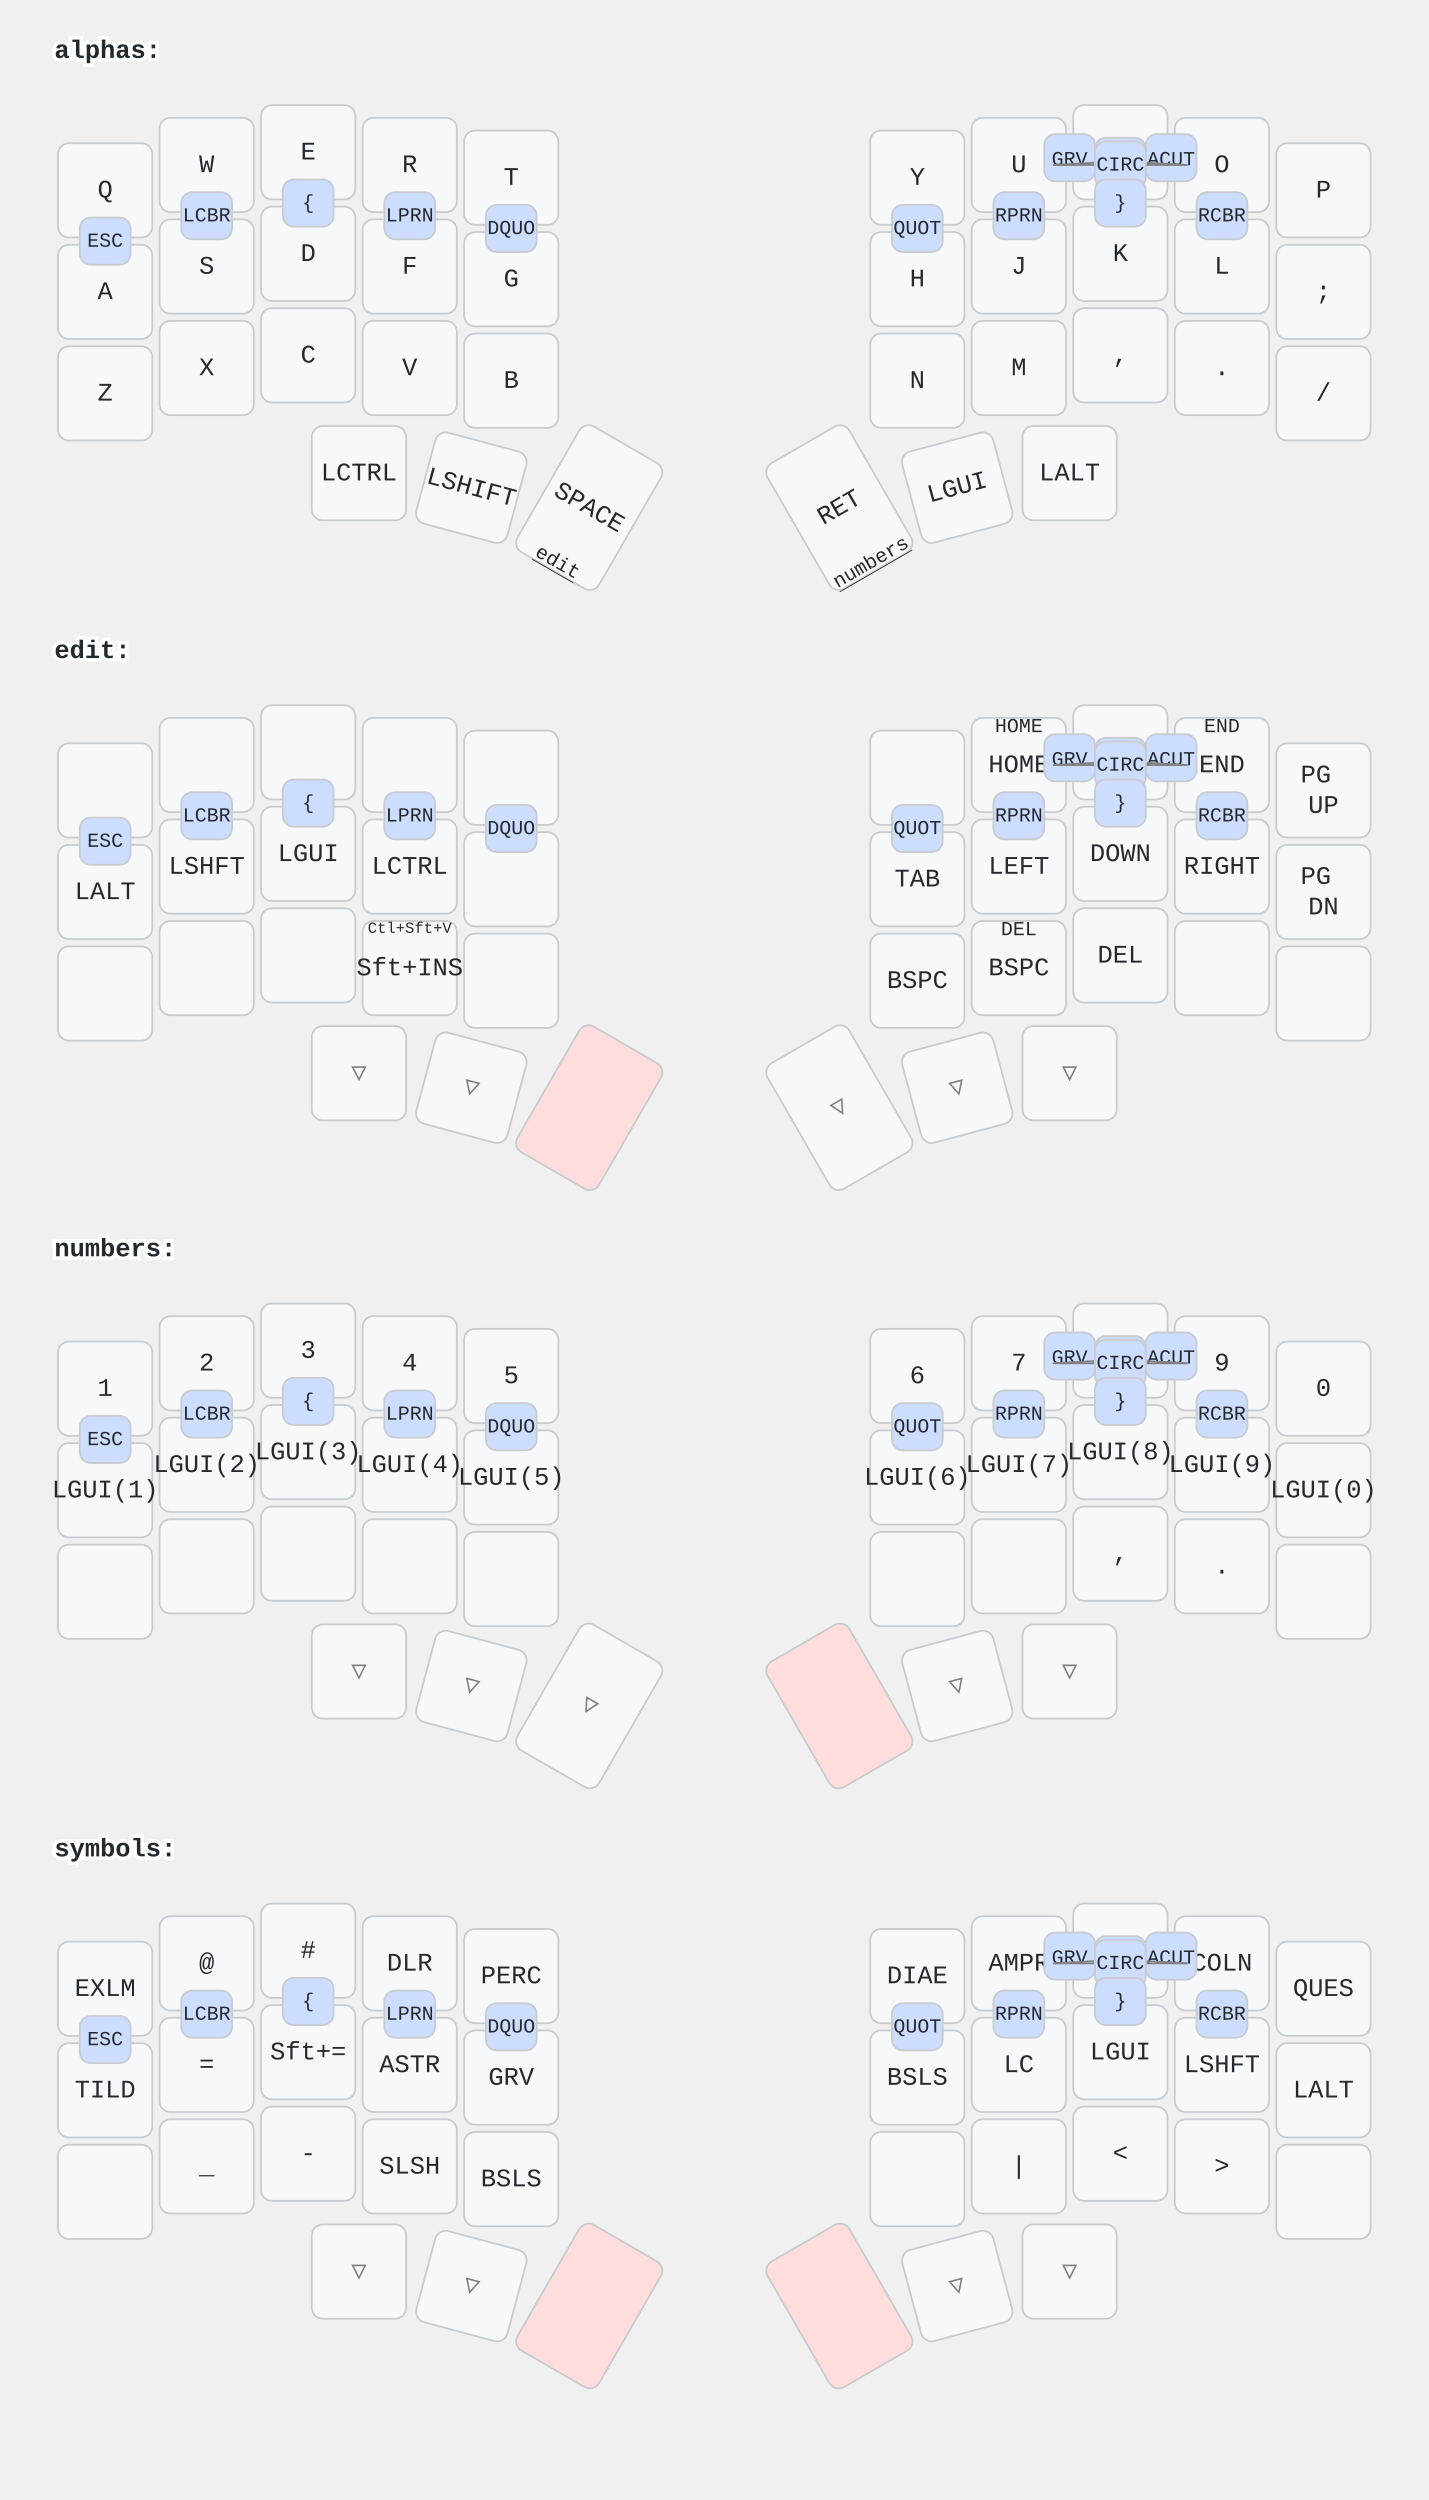
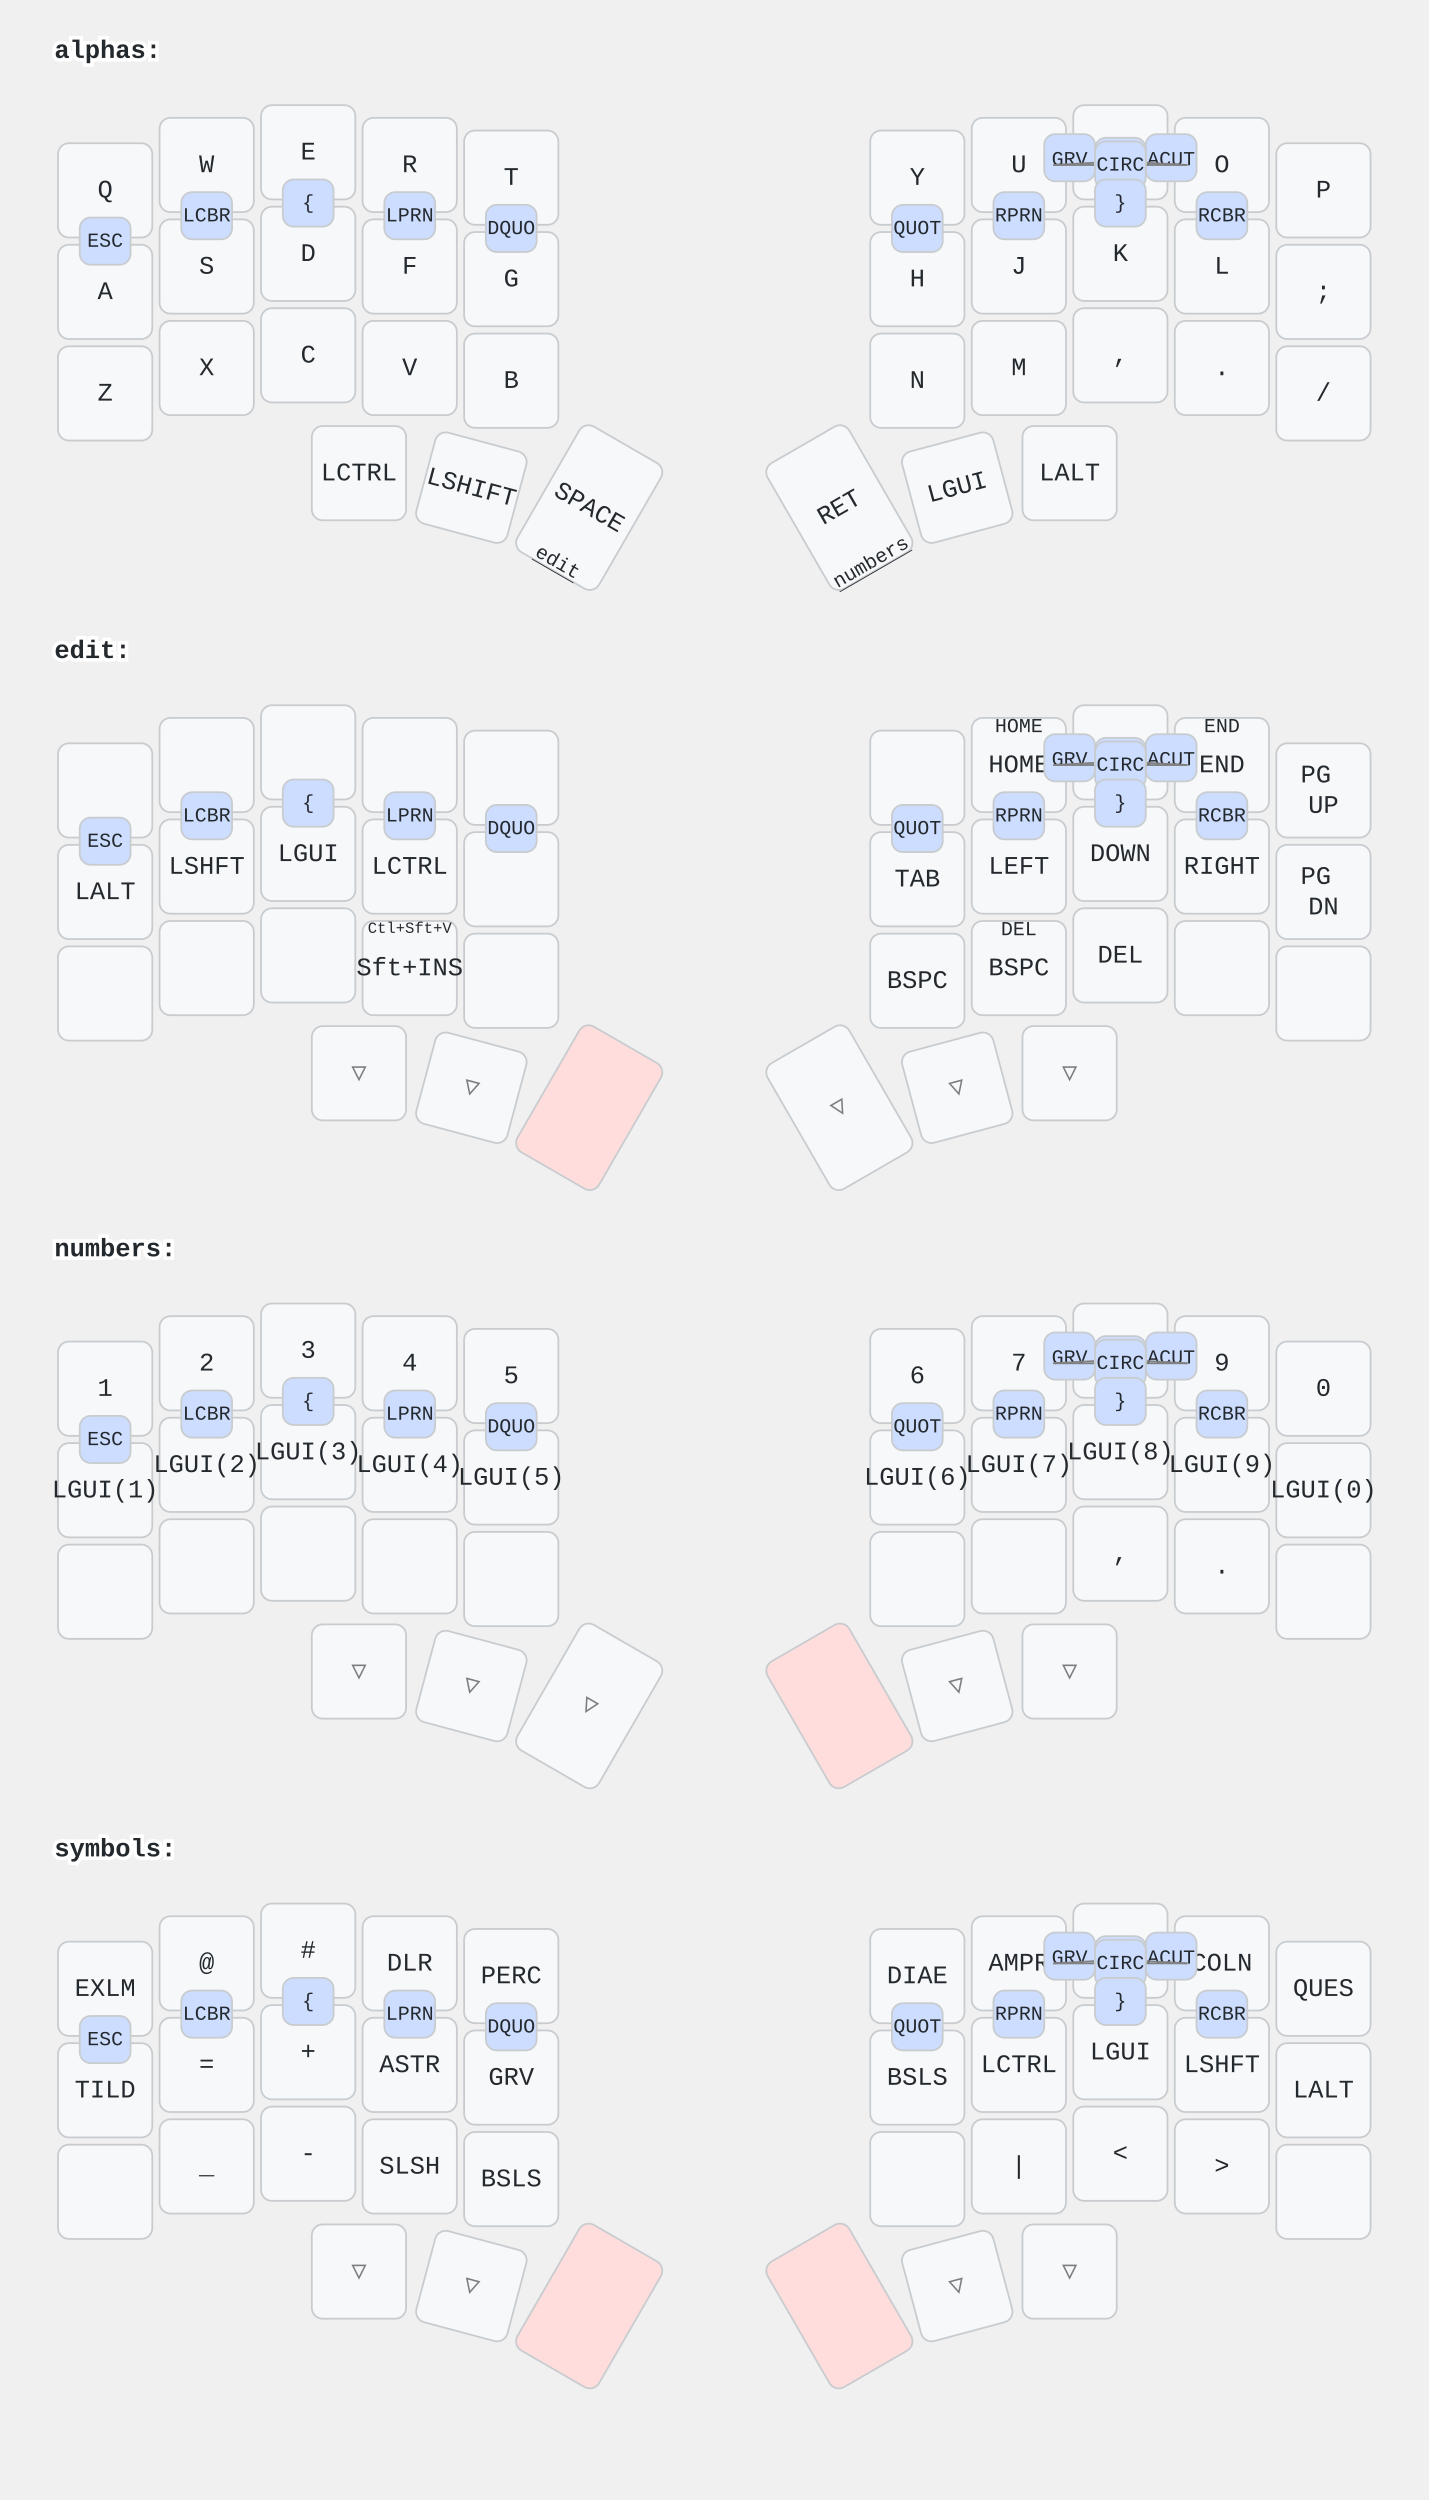
<svg xmlns="http://www.w3.org/2000/svg" width="788" height="1379" viewBox="0 0 788 1379" class="keymap">
  <style>/* inherit to force styles through use tags */
svg path {
    fill: inherit;
}

/* font and background color specifications */
svg.keymap {
    font-family: SFMono-Regular,Consolas,Liberation Mono,Menlo,monospace;
    font-size: 14px;
    font-kerning: normal;
    text-rendering: optimizeLegibility;
    fill: #24292e;
}

/* default key styling */
rect.key {
    fill: #f6f8fa;
}

rect.key, rect.combo {
    stroke: #c9cccf;
    stroke-width: 1;
}

/* default key side styling, only used is draw_key_sides is set */
rect.side {
    filter: brightness(90%);
}

/* color accent for combo boxes */
rect.combo, rect.combo-separate {
    fill: #cdf;
}

/* color accent for held keys */
rect.held, rect.combo.held {
    fill: #fdd;
}

/* color accent for ghost (optional) keys */
rect.ghost, rect.combo.ghost {
    stroke-dasharray: 4, 4;
    stroke-width: 2;
}

text {
    text-anchor: middle;
    dominant-baseline: middle;
}

/* styling for layer labels */
text.label {
    font-weight: bold;
    text-anchor: start;
    stroke: white;
    stroke-width: 4;
    paint-order: stroke;
}

/* styling for optional footer */
text.footer {
    text-anchor: end;
    dominant-baseline: auto;
    stroke: white;
    stroke-width: 4;
    paint-order: stroke;
}

/* styling for combo tap, and key non-tap label text */
text.combo, text.hold, text.shifted, text.left, text.right {
    font-size: 11px;
}

text.hold {
    text-anchor: middle;
    dominant-baseline: auto;
}

text.shifted {
    text-anchor: middle;
    dominant-baseline: hanging;
}

text.left {
    text-anchor: start;
}

text.right {
    text-anchor: end;
}

text.layer-activator {
    text-decoration: underline;
}

/* styling for hold/shifted label text in combo box */
text.combo.hold, text.combo.shifted, text.combo.left, text.combo.right {
    font-size: 8px;
}

/* lighter symbol for transparent keys */
text.trans {
    fill: #7b7e81;
}

/* styling for combo dendrons */
path.combo {
    stroke-width: 1;
    stroke: gray;
    fill: none;
}

/* Start Tabler Icons Cleanup */
/* cannot use height/width with glyphs */
.icon-tabler &gt; path {
    fill: inherit;
    stroke: inherit;
    stroke-width: 2;
}
/* hide tabler's default box */
.icon-tabler &gt; path[stroke="none"][fill="none"] {
    visibility: hidden;
}
/* End Tabler Icons Cleanup */
</style>
  <g transform="translate(30, 0)" class="layer-alphas">
    <text x="0" y="28" class="label" id="alphas">alphas:</text>
    <g transform="translate(0, 56)">
      <g transform="translate(28, 49)" class="key keypos-0">
        <rect rx="6" ry="6" x="-26" y="-26" width="52" height="52" class="key" />
        <text x="0" y="0" class="key tap">Q</text>
      </g>
      <g transform="translate(84, 35)" class="key keypos-1">
        <rect rx="6" ry="6" x="-26" y="-26" width="52" height="52" class="key" />
        <text x="0" y="0" class="key tap">W</text>
      </g>
      <g transform="translate(140, 28)" class="key keypos-2">
        <rect rx="6" ry="6" x="-26" y="-26" width="52" height="52" class="key" />
        <text x="0" y="0" class="key tap">E</text>
      </g>
      <g transform="translate(196, 35)" class="key keypos-3">
        <rect rx="6" ry="6" x="-26" y="-26" width="52" height="52" class="key" />
        <text x="0" y="0" class="key tap">R</text>
      </g>
      <g transform="translate(252, 42)" class="key keypos-4">
        <rect rx="6" ry="6" x="-26" y="-26" width="52" height="52" class="key" />
        <text x="0" y="0" class="key tap">T</text>
      </g>
      <g transform="translate(476, 42)" class="key keypos-5">
        <rect rx="6" ry="6" x="-26" y="-26" width="52" height="52" class="key" />
        <text x="0" y="0" class="key tap">Y</text>
      </g>
      <g transform="translate(532, 35)" class="key keypos-6">
        <rect rx="6" ry="6" x="-26" y="-26" width="52" height="52" class="key" />
        <text x="0" y="0" class="key tap">U</text>
      </g>
      <g transform="translate(588, 28)" class="key keypos-7">
        <rect rx="6" ry="6" x="-26" y="-26" width="52" height="52" class="key" />
        <text x="0" y="0" class="key tap">I</text>
      </g>
      <g transform="translate(644, 35)" class="key keypos-8">
        <rect rx="6" ry="6" x="-26" y="-26" width="52" height="52" class="key" />
        <text x="0" y="0" class="key tap">O</text>
      </g>
      <g transform="translate(700, 49)" class="key keypos-9">
        <rect rx="6" ry="6" x="-26" y="-26" width="52" height="52" class="key" />
        <text x="0" y="0" class="key tap">P</text>
      </g>
      <g transform="translate(28, 105)" class="key keypos-10">
        <rect rx="6" ry="6" x="-26" y="-26" width="52" height="52" class="key" />
        <text x="0" y="0" class="key tap">A</text>
      </g>
      <g transform="translate(84, 91)" class="key keypos-11">
        <rect rx="6" ry="6" x="-26" y="-26" width="52" height="52" class="key" />
        <text x="0" y="0" class="key tap">S</text>
      </g>
      <g transform="translate(140, 84)" class="key keypos-12">
        <rect rx="6" ry="6" x="-26" y="-26" width="52" height="52" class="key" />
        <text x="0" y="0" class="key tap">D</text>
      </g>
      <g transform="translate(196, 91)" class="key keypos-13">
        <rect rx="6" ry="6" x="-26" y="-26" width="52" height="52" class="key" />
        <text x="0" y="0" class="key tap">F</text>
      </g>
      <g transform="translate(252, 98)" class="key keypos-14">
        <rect rx="6" ry="6" x="-26" y="-26" width="52" height="52" class="key" />
        <text x="0" y="0" class="key tap">G</text>
      </g>
      <g transform="translate(476, 98)" class="key keypos-15">
        <rect rx="6" ry="6" x="-26" y="-26" width="52" height="52" class="key" />
        <text x="0" y="0" class="key tap">H</text>
      </g>
      <g transform="translate(532, 91)" class="key keypos-16">
        <rect rx="6" ry="6" x="-26" y="-26" width="52" height="52" class="key" />
        <text x="0" y="0" class="key tap">J</text>
      </g>
      <g transform="translate(588, 84)" class="key keypos-17">
        <rect rx="6" ry="6" x="-26" y="-26" width="52" height="52" class="key" />
        <text x="0" y="0" class="key tap">K</text>
      </g>
      <g transform="translate(644, 91)" class="key keypos-18">
        <rect rx="6" ry="6" x="-26" y="-26" width="52" height="52" class="key" />
        <text x="0" y="0" class="key tap">L</text>
      </g>
      <g transform="translate(700, 105)" class="key keypos-19">
        <rect rx="6" ry="6" x="-26" y="-26" width="52" height="52" class="key" />
        <text x="0" y="0" class="key tap">;</text>
      </g>
      <g transform="translate(28, 161)" class="key keypos-20">
        <rect rx="6" ry="6" x="-26" y="-26" width="52" height="52" class="key" />
        <text x="0" y="0" class="key tap">Z</text>
      </g>
      <g transform="translate(84, 147)" class="key keypos-21">
        <rect rx="6" ry="6" x="-26" y="-26" width="52" height="52" class="key" />
        <text x="0" y="0" class="key tap">X</text>
      </g>
      <g transform="translate(140, 140)" class="key keypos-22">
        <rect rx="6" ry="6" x="-26" y="-26" width="52" height="52" class="key" />
        <text x="0" y="0" class="key tap">C</text>
      </g>
      <g transform="translate(196, 147)" class="key keypos-23">
        <rect rx="6" ry="6" x="-26" y="-26" width="52" height="52" class="key" />
        <text x="0" y="0" class="key tap">V</text>
      </g>
      <g transform="translate(252, 154)" class="key keypos-24">
        <rect rx="6" ry="6" x="-26" y="-26" width="52" height="52" class="key" />
        <text x="0" y="0" class="key tap">B</text>
      </g>
      <g transform="translate(476, 154)" class="key keypos-25">
        <rect rx="6" ry="6" x="-26" y="-26" width="52" height="52" class="key" />
        <text x="0" y="0" class="key tap">N</text>
      </g>
      <g transform="translate(532, 147)" class="key keypos-26">
        <rect rx="6" ry="6" x="-26" y="-26" width="52" height="52" class="key" />
        <text x="0" y="0" class="key tap">M</text>
      </g>
      <g transform="translate(588, 140)" class="key keypos-27">
        <rect rx="6" ry="6" x="-26" y="-26" width="52" height="52" class="key" />
        <text x="0" y="0" class="key tap">,</text>
      </g>
      <g transform="translate(644, 147)" class="key keypos-28">
        <rect rx="6" ry="6" x="-26" y="-26" width="52" height="52" class="key" />
        <text x="0" y="0" class="key tap">.</text>
      </g>
      <g transform="translate(700, 161)" class="key keypos-29">
        <rect rx="6" ry="6" x="-26" y="-26" width="52" height="52" class="key" />
        <text x="0" y="0" class="key tap">/</text>
      </g>
      <g transform="translate(168, 205)" class="key keypos-30">
        <rect rx="6" ry="6" x="-26" y="-26" width="52" height="52" class="key" />
        <text x="0" y="0" class="key tap">LCTRL</text>
      </g>
      <g transform="translate(230, 213) rotate(15.0)" class="key keypos-31">
        <rect rx="6" ry="6" x="-26" y="-26" width="52" height="52" class="key" />
        <text x="0" y="0" class="key tap">LSHIFT</text>
      </g>
      <g transform="translate(295, 224) rotate(30.0)" class="key keypos-32">
        <rect rx="6" ry="6" x="-26" y="-40" width="52" height="80" class="key" />
        <text x="0" y="0" class="key tap">SPACE</text>
        <a href="#edit">
          <text x="0" y="38" class="key hold layer-activator">edit</text>
        </a>
      </g>
      <g transform="translate(433, 224) rotate(-30.0)" class="key keypos-33">
        <rect rx="6" ry="6" x="-26" y="-40" width="52" height="80" class="key" />
        <text x="0" y="0" class="key tap">RET</text>
        <a href="#numbers">
          <text x="0" y="38" class="key hold layer-activator">numbers</text>
        </a>
      </g>
      <g transform="translate(498, 213) rotate(-15.0)" class="key keypos-34">
        <rect rx="6" ry="6" x="-26" y="-26" width="52" height="52" class="key" />
        <text x="0" y="0" class="key tap">LGUI</text>
      </g>
      <g transform="translate(560, 205)" class="key keypos-35">
        <rect rx="6" ry="6" x="-26" y="-26" width="52" height="52" class="key" />
        <text x="0" y="0" class="key tap">LALT</text>
      </g>
      <g class="combo combopos-0">
        <rect rx="6" ry="6" x="602" y="18" width="28" height="26" class="combo" />
        <text x="616" y="32" class="combo tap">ACUT</text>
      </g>
      <g class="combo combopos-1">
        <rect rx="6" ry="6" x="546" y="18" width="28" height="26" class="combo" />
        <text x="560" y="32" class="combo tap">GRV</text>
      </g>
      <g class="combo combopos-2">
        <path d="M588,33 l-37,2" class="combo" />
        <path d="M588,33 l37,2" class="combo" />
        <rect rx="6" ry="6" x="574" y="20" width="28" height="26" class="combo" />
        <text x="588" y="33" class="combo tap">TILD</text>
      </g>
      <g class="combo combopos-3">
        <path d="M588,35 l-37,0" class="combo" />
        <path d="M588,35 l37,0" class="combo" />
        <rect rx="6" ry="6" x="574" y="22" width="28" height="26" class="combo" />
        <text x="588" y="35" class="combo tap">CIRC</text>
      </g>
      <g class="combo combopos-4">
        <rect rx="6" ry="6" x="182" y="50" width="28" height="26" class="combo" />
        <text x="196" y="63" class="combo tap">LPRN</text>
      </g>
      <g class="combo combopos-5">
        <rect rx="6" ry="6" x="518" y="50" width="28" height="26" class="combo" />
        <text x="532" y="63" class="combo tap">RPRN</text>
      </g>
      <g class="combo combopos-6">
        <rect rx="6" ry="6" x="70" y="50" width="28" height="26" class="combo" />
        <text x="84" y="63" class="combo tap">LCBR</text>
      </g>
      <g class="combo combopos-7">
        <rect rx="6" ry="6" x="630" y="50" width="28" height="26" class="combo" />
        <text x="644" y="63" class="combo tap">RCBR</text>
      </g>
      <g class="combo combopos-8">
        <rect rx="6" ry="6" x="126" y="43" width="28" height="26" class="combo" />
        <text x="140" y="56" class="combo tap">{</text>
      </g>
      <g class="combo combopos-9">
        <rect rx="6" ry="6" x="574" y="43" width="28" height="26" class="combo" />
        <text x="588" y="56" class="combo tap">}</text>
      </g>
      <g class="combo combopos-10">
        <rect rx="6" ry="6" x="238" y="57" width="28" height="26" class="combo" />
        <text x="252" y="70" class="combo tap">DQUO</text>
      </g>
      <g class="combo combopos-11">
        <rect rx="6" ry="6" x="462" y="57" width="28" height="26" class="combo" />
        <text x="476" y="70" class="combo tap">QUOT</text>
      </g>
      <g class="combo combopos-12">
        <rect rx="6" ry="6" x="14" y="64" width="28" height="26" class="combo" />
        <text x="28" y="77" class="combo tap">ESC</text>
      </g>
    </g>
  </g>
  <g transform="translate(30, 331)" class="layer-edit">
    <text x="0" y="28" class="label" id="edit">edit:</text>
    <g transform="translate(0, 56)">
      <g transform="translate(28, 49)" class="key keypos-0">
        <rect rx="6" ry="6" x="-26" y="-26" width="52" height="52" class="key" />
      </g>
      <g transform="translate(84, 35)" class="key keypos-1">
        <rect rx="6" ry="6" x="-26" y="-26" width="52" height="52" class="key" />
      </g>
      <g transform="translate(140, 28)" class="key keypos-2">
        <rect rx="6" ry="6" x="-26" y="-26" width="52" height="52" class="key" />
      </g>
      <g transform="translate(196, 35)" class="key keypos-3">
        <rect rx="6" ry="6" x="-26" y="-26" width="52" height="52" class="key" />
      </g>
      <g transform="translate(252, 42)" class="key keypos-4">
        <rect rx="6" ry="6" x="-26" y="-26" width="52" height="52" class="key" />
      </g>
      <g transform="translate(476, 42)" class="key keypos-5">
        <rect rx="6" ry="6" x="-26" y="-26" width="52" height="52" class="key" />
      </g>
      <g transform="translate(532, 35)" class="key keypos-6">
        <rect rx="6" ry="6" x="-26" y="-26" width="52" height="52" class="key" />
        <text x="0" y="0" class="key tap">HOME</text>
        <text x="0" y="-24" class="key shifted">HOME</text>
      </g>
      <g transform="translate(588, 28)" class="key keypos-7">
        <rect rx="6" ry="6" x="-26" y="-26" width="52" height="52" class="key" />
        <text x="0" y="0" class="key tap">UP</text>
      </g>
      <g transform="translate(644, 35)" class="key keypos-8">
        <rect rx="6" ry="6" x="-26" y="-26" width="52" height="52" class="key" />
        <text x="0" y="0" class="key tap">END</text>
        <text x="0" y="-24" class="key shifted">END</text>
      </g>
      <g transform="translate(700, 49)" class="key keypos-9">
        <rect rx="6" ry="6" x="-26" y="-26" width="52" height="52" class="key" />
        <text x="0" y="0" class="key tap">
          <tspan x="0" dy="-0.6em">PG</tspan>
          <tspan x="0" dy="1.2em">UP</tspan>
        </text>
      </g>
      <g transform="translate(28, 105)" class="key keypos-10">
        <rect rx="6" ry="6" x="-26" y="-26" width="52" height="52" class="key" />
        <text x="0" y="0" class="key tap">LALT</text>
      </g>
      <g transform="translate(84, 91)" class="key keypos-11">
        <rect rx="6" ry="6" x="-26" y="-26" width="52" height="52" class="key" />
        <text x="0" y="0" class="key tap">LSHFT</text>
      </g>
      <g transform="translate(140, 84)" class="key keypos-12">
        <rect rx="6" ry="6" x="-26" y="-26" width="52" height="52" class="key" />
        <text x="0" y="0" class="key tap">LGUI</text>
      </g>
      <g transform="translate(196, 91)" class="key keypos-13">
        <rect rx="6" ry="6" x="-26" y="-26" width="52" height="52" class="key" />
        <text x="0" y="0" class="key tap">LCTRL</text>
      </g>
      <g transform="translate(252, 98)" class="key keypos-14">
        <rect rx="6" ry="6" x="-26" y="-26" width="52" height="52" class="key" />
      </g>
      <g transform="translate(476, 98)" class="key keypos-15">
        <rect rx="6" ry="6" x="-26" y="-26" width="52" height="52" class="key" />
        <text x="0" y="0" class="key tap">TAB</text>
      </g>
      <g transform="translate(532, 91)" class="key keypos-16">
        <rect rx="6" ry="6" x="-26" y="-26" width="52" height="52" class="key" />
        <text x="0" y="0" class="key tap">LEFT</text>
      </g>
      <g transform="translate(588, 84)" class="key keypos-17">
        <rect rx="6" ry="6" x="-26" y="-26" width="52" height="52" class="key" />
        <text x="0" y="0" class="key tap">DOWN</text>
      </g>
      <g transform="translate(644, 91)" class="key keypos-18">
        <rect rx="6" ry="6" x="-26" y="-26" width="52" height="52" class="key" />
        <text x="0" y="0" class="key tap">RIGHT</text>
      </g>
      <g transform="translate(700, 105)" class="key keypos-19">
        <rect rx="6" ry="6" x="-26" y="-26" width="52" height="52" class="key" />
        <text x="0" y="0" class="key tap">
          <tspan x="0" dy="-0.6em">PG</tspan>
          <tspan x="0" dy="1.2em">DN</tspan>
        </text>
      </g>
      <g transform="translate(28, 161)" class="key keypos-20">
        <rect rx="6" ry="6" x="-26" y="-26" width="52" height="52" class="key" />
      </g>
      <g transform="translate(84, 147)" class="key keypos-21">
        <rect rx="6" ry="6" x="-26" y="-26" width="52" height="52" class="key" />
      </g>
      <g transform="translate(140, 140)" class="key keypos-22">
        <rect rx="6" ry="6" x="-26" y="-26" width="52" height="52" class="key" />
      </g>
      <g transform="translate(196, 147)" class="key keypos-23">
        <rect rx="6" ry="6" x="-26" y="-26" width="52" height="52" class="key" />
        <text x="0" y="0" class="key tap">Sft+INS</text>
        <text x="0" y="-24" class="key shifted">
          <tspan style="font-size: 78%">Ctl+Sft+V</tspan>
        </text>
      </g>
      <g transform="translate(252, 154)" class="key keypos-24">
        <rect rx="6" ry="6" x="-26" y="-26" width="52" height="52" class="key" />
      </g>
      <g transform="translate(476, 154)" class="key keypos-25">
        <rect rx="6" ry="6" x="-26" y="-26" width="52" height="52" class="key" />
        <text x="0" y="0" class="key tap">BSPC</text>
      </g>
      <g transform="translate(532, 147)" class="key keypos-26">
        <rect rx="6" ry="6" x="-26" y="-26" width="52" height="52" class="key" />
        <text x="0" y="0" class="key tap">BSPC</text>
        <text x="0" y="-24" class="key shifted">DEL</text>
      </g>
      <g transform="translate(588, 140)" class="key keypos-27">
        <rect rx="6" ry="6" x="-26" y="-26" width="52" height="52" class="key" />
        <text x="0" y="0" class="key tap">DEL</text>
      </g>
      <g transform="translate(644, 147)" class="key keypos-28">
        <rect rx="6" ry="6" x="-26" y="-26" width="52" height="52" class="key" />
      </g>
      <g transform="translate(700, 161)" class="key keypos-29">
        <rect rx="6" ry="6" x="-26" y="-26" width="52" height="52" class="key" />
      </g>
      <g transform="translate(168, 205)" class="key trans keypos-30">
        <rect rx="6" ry="6" x="-26" y="-26" width="52" height="52" class="key trans" />
        <text x="0" y="0" class="key trans tap">▽</text>
      </g>
      <g transform="translate(230, 213) rotate(15.0)" class="key trans keypos-31">
        <rect rx="6" ry="6" x="-26" y="-26" width="52" height="52" class="key trans" />
        <text x="0" y="0" class="key trans tap">▽</text>
      </g>
      <g transform="translate(295, 224) rotate(30.0)" class="key held keypos-32">
        <rect rx="6" ry="6" x="-26" y="-40" width="52" height="80" class="key held" />
      </g>
      <g transform="translate(433, 224) rotate(-30.0)" class="key trans keypos-33">
        <rect rx="6" ry="6" x="-26" y="-40" width="52" height="80" class="key trans" />
        <text x="0" y="0" class="key trans tap">▽</text>
      </g>
      <g transform="translate(498, 213) rotate(-15.0)" class="key trans keypos-34">
        <rect rx="6" ry="6" x="-26" y="-26" width="52" height="52" class="key trans" />
        <text x="0" y="0" class="key trans tap">▽</text>
      </g>
      <g transform="translate(560, 205)" class="key trans keypos-35">
        <rect rx="6" ry="6" x="-26" y="-26" width="52" height="52" class="key trans" />
        <text x="0" y="0" class="key trans tap">▽</text>
      </g>
      <g class="combo combopos-0">
        <rect rx="6" ry="6" x="602" y="18" width="28" height="26" class="combo" />
        <text x="616" y="32" class="combo tap">ACUT</text>
      </g>
      <g class="combo combopos-1">
        <rect rx="6" ry="6" x="546" y="18" width="28" height="26" class="combo" />
        <text x="560" y="32" class="combo tap">GRV</text>
      </g>
      <g class="combo combopos-2">
        <path d="M588,33 l-37,2" class="combo" />
        <path d="M588,33 l37,2" class="combo" />
        <rect rx="6" ry="6" x="574" y="20" width="28" height="26" class="combo" />
        <text x="588" y="33" class="combo tap">TILD</text>
      </g>
      <g class="combo combopos-3">
        <path d="M588,35 l-37,0" class="combo" />
        <path d="M588,35 l37,0" class="combo" />
        <rect rx="6" ry="6" x="574" y="22" width="28" height="26" class="combo" />
        <text x="588" y="35" class="combo tap">CIRC</text>
      </g>
      <g class="combo combopos-4">
        <rect rx="6" ry="6" x="182" y="50" width="28" height="26" class="combo" />
        <text x="196" y="63" class="combo tap">LPRN</text>
      </g>
      <g class="combo combopos-5">
        <rect rx="6" ry="6" x="518" y="50" width="28" height="26" class="combo" />
        <text x="532" y="63" class="combo tap">RPRN</text>
      </g>
      <g class="combo combopos-6">
        <rect rx="6" ry="6" x="70" y="50" width="28" height="26" class="combo" />
        <text x="84" y="63" class="combo tap">LCBR</text>
      </g>
      <g class="combo combopos-7">
        <rect rx="6" ry="6" x="630" y="50" width="28" height="26" class="combo" />
        <text x="644" y="63" class="combo tap">RCBR</text>
      </g>
      <g class="combo combopos-8">
        <rect rx="6" ry="6" x="126" y="43" width="28" height="26" class="combo" />
        <text x="140" y="56" class="combo tap">{</text>
      </g>
      <g class="combo combopos-9">
        <rect rx="6" ry="6" x="574" y="43" width="28" height="26" class="combo" />
        <text x="588" y="56" class="combo tap">}</text>
      </g>
      <g class="combo combopos-10">
        <rect rx="6" ry="6" x="238" y="57" width="28" height="26" class="combo" />
        <text x="252" y="70" class="combo tap">DQUO</text>
      </g>
      <g class="combo combopos-11">
        <rect rx="6" ry="6" x="462" y="57" width="28" height="26" class="combo" />
        <text x="476" y="70" class="combo tap">QUOT</text>
      </g>
      <g class="combo combopos-12">
        <rect rx="6" ry="6" x="14" y="64" width="28" height="26" class="combo" />
        <text x="28" y="77" class="combo tap">ESC</text>
      </g>
    </g>
  </g>
  <g transform="translate(30, 661)" class="layer-numbers">
    <text x="0" y="28" class="label" id="numbers">numbers:</text>
    <g transform="translate(0, 56)">
      <g transform="translate(28, 49)" class="key keypos-0">
        <rect rx="6" ry="6" x="-26" y="-26" width="52" height="52" class="key" />
        <text x="0" y="0" class="key tap">1</text>
      </g>
      <g transform="translate(84, 35)" class="key keypos-1">
        <rect rx="6" ry="6" x="-26" y="-26" width="52" height="52" class="key" />
        <text x="0" y="0" class="key tap">2</text>
      </g>
      <g transform="translate(140, 28)" class="key keypos-2">
        <rect rx="6" ry="6" x="-26" y="-26" width="52" height="52" class="key" />
        <text x="0" y="0" class="key tap">3</text>
      </g>
      <g transform="translate(196, 35)" class="key keypos-3">
        <rect rx="6" ry="6" x="-26" y="-26" width="52" height="52" class="key" />
        <text x="0" y="0" class="key tap">4</text>
      </g>
      <g transform="translate(252, 42)" class="key keypos-4">
        <rect rx="6" ry="6" x="-26" y="-26" width="52" height="52" class="key" />
        <text x="0" y="0" class="key tap">5</text>
      </g>
      <g transform="translate(476, 42)" class="key keypos-5">
        <rect rx="6" ry="6" x="-26" y="-26" width="52" height="52" class="key" />
        <text x="0" y="0" class="key tap">6</text>
      </g>
      <g transform="translate(532, 35)" class="key keypos-6">
        <rect rx="6" ry="6" x="-26" y="-26" width="52" height="52" class="key" />
        <text x="0" y="0" class="key tap">7</text>
      </g>
      <g transform="translate(588, 28)" class="key keypos-7">
        <rect rx="6" ry="6" x="-26" y="-26" width="52" height="52" class="key" />
        <text x="0" y="0" class="key tap">8</text>
      </g>
      <g transform="translate(644, 35)" class="key keypos-8">
        <rect rx="6" ry="6" x="-26" y="-26" width="52" height="52" class="key" />
        <text x="0" y="0" class="key tap">9</text>
      </g>
      <g transform="translate(700, 49)" class="key keypos-9">
        <rect rx="6" ry="6" x="-26" y="-26" width="52" height="52" class="key" />
        <text x="0" y="0" class="key tap">0</text>
      </g>
      <g transform="translate(28, 105)" class="key keypos-10">
        <rect rx="6" ry="6" x="-26" y="-26" width="52" height="52" class="key" />
        <text x="0" y="0" class="key tap">LGUI(1)</text>
      </g>
      <g transform="translate(84, 91)" class="key keypos-11">
        <rect rx="6" ry="6" x="-26" y="-26" width="52" height="52" class="key" />
        <text x="0" y="0" class="key tap">LGUI(2)</text>
      </g>
      <g transform="translate(140, 84)" class="key keypos-12">
        <rect rx="6" ry="6" x="-26" y="-26" width="52" height="52" class="key" />
        <text x="0" y="0" class="key tap">LGUI(3)</text>
      </g>
      <g transform="translate(196, 91)" class="key keypos-13">
        <rect rx="6" ry="6" x="-26" y="-26" width="52" height="52" class="key" />
        <text x="0" y="0" class="key tap">LGUI(4)</text>
      </g>
      <g transform="translate(252, 98)" class="key keypos-14">
        <rect rx="6" ry="6" x="-26" y="-26" width="52" height="52" class="key" />
        <text x="0" y="0" class="key tap">LGUI(5)</text>
      </g>
      <g transform="translate(476, 98)" class="key keypos-15">
        <rect rx="6" ry="6" x="-26" y="-26" width="52" height="52" class="key" />
        <text x="0" y="0" class="key tap">LGUI(6)</text>
      </g>
      <g transform="translate(532, 91)" class="key keypos-16">
        <rect rx="6" ry="6" x="-26" y="-26" width="52" height="52" class="key" />
        <text x="0" y="0" class="key tap">LGUI(7)</text>
      </g>
      <g transform="translate(588, 84)" class="key keypos-17">
        <rect rx="6" ry="6" x="-26" y="-26" width="52" height="52" class="key" />
        <text x="0" y="0" class="key tap">LGUI(8)</text>
      </g>
      <g transform="translate(644, 91)" class="key keypos-18">
        <rect rx="6" ry="6" x="-26" y="-26" width="52" height="52" class="key" />
        <text x="0" y="0" class="key tap">LGUI(9)</text>
      </g>
      <g transform="translate(700, 105)" class="key keypos-19">
        <rect rx="6" ry="6" x="-26" y="-26" width="52" height="52" class="key" />
        <text x="0" y="0" class="key tap">LGUI(0)</text>
      </g>
      <g transform="translate(28, 161)" class="key keypos-20">
        <rect rx="6" ry="6" x="-26" y="-26" width="52" height="52" class="key" />
      </g>
      <g transform="translate(84, 147)" class="key keypos-21">
        <rect rx="6" ry="6" x="-26" y="-26" width="52" height="52" class="key" />
      </g>
      <g transform="translate(140, 140)" class="key keypos-22">
        <rect rx="6" ry="6" x="-26" y="-26" width="52" height="52" class="key" />
      </g>
      <g transform="translate(196, 147)" class="key keypos-23">
        <rect rx="6" ry="6" x="-26" y="-26" width="52" height="52" class="key" />
      </g>
      <g transform="translate(252, 154)" class="key keypos-24">
        <rect rx="6" ry="6" x="-26" y="-26" width="52" height="52" class="key" />
      </g>
      <g transform="translate(476, 154)" class="key keypos-25">
        <rect rx="6" ry="6" x="-26" y="-26" width="52" height="52" class="key" />
      </g>
      <g transform="translate(532, 147)" class="key keypos-26">
        <rect rx="6" ry="6" x="-26" y="-26" width="52" height="52" class="key" />
      </g>
      <g transform="translate(588, 140)" class="key keypos-27">
        <rect rx="6" ry="6" x="-26" y="-26" width="52" height="52" class="key" />
        <text x="0" y="0" class="key tap">,</text>
      </g>
      <g transform="translate(644, 147)" class="key keypos-28">
        <rect rx="6" ry="6" x="-26" y="-26" width="52" height="52" class="key" />
        <text x="0" y="0" class="key tap">.</text>
      </g>
      <g transform="translate(700, 161)" class="key keypos-29">
        <rect rx="6" ry="6" x="-26" y="-26" width="52" height="52" class="key" />
      </g>
      <g transform="translate(168, 205)" class="key trans keypos-30">
        <rect rx="6" ry="6" x="-26" y="-26" width="52" height="52" class="key trans" />
        <text x="0" y="0" class="key trans tap">▽</text>
      </g>
      <g transform="translate(230, 213) rotate(15.0)" class="key trans keypos-31">
        <rect rx="6" ry="6" x="-26" y="-26" width="52" height="52" class="key trans" />
        <text x="0" y="0" class="key trans tap">▽</text>
      </g>
      <g transform="translate(295, 224) rotate(30.0)" class="key trans keypos-32">
        <rect rx="6" ry="6" x="-26" y="-40" width="52" height="80" class="key trans" />
        <text x="0" y="0" class="key trans tap">▽</text>
      </g>
      <g transform="translate(433, 224) rotate(-30.0)" class="key held keypos-33">
        <rect rx="6" ry="6" x="-26" y="-40" width="52" height="80" class="key held" />
      </g>
      <g transform="translate(498, 213) rotate(-15.0)" class="key trans keypos-34">
        <rect rx="6" ry="6" x="-26" y="-26" width="52" height="52" class="key trans" />
        <text x="0" y="0" class="key trans tap">▽</text>
      </g>
      <g transform="translate(560, 205)" class="key trans keypos-35">
        <rect rx="6" ry="6" x="-26" y="-26" width="52" height="52" class="key trans" />
        <text x="0" y="0" class="key trans tap">▽</text>
      </g>
      <g class="combo combopos-0">
        <rect rx="6" ry="6" x="602" y="18" width="28" height="26" class="combo" />
        <text x="616" y="32" class="combo tap">ACUT</text>
      </g>
      <g class="combo combopos-1">
        <rect rx="6" ry="6" x="546" y="18" width="28" height="26" class="combo" />
        <text x="560" y="32" class="combo tap">GRV</text>
      </g>
      <g class="combo combopos-2">
        <path d="M588,33 l-37,2" class="combo" />
        <path d="M588,33 l37,2" class="combo" />
        <rect rx="6" ry="6" x="574" y="20" width="28" height="26" class="combo" />
        <text x="588" y="33" class="combo tap">TILD</text>
      </g>
      <g class="combo combopos-3">
        <path d="M588,35 l-37,0" class="combo" />
        <path d="M588,35 l37,0" class="combo" />
        <rect rx="6" ry="6" x="574" y="22" width="28" height="26" class="combo" />
        <text x="588" y="35" class="combo tap">CIRC</text>
      </g>
      <g class="combo combopos-4">
        <rect rx="6" ry="6" x="182" y="50" width="28" height="26" class="combo" />
        <text x="196" y="63" class="combo tap">LPRN</text>
      </g>
      <g class="combo combopos-5">
        <rect rx="6" ry="6" x="518" y="50" width="28" height="26" class="combo" />
        <text x="532" y="63" class="combo tap">RPRN</text>
      </g>
      <g class="combo combopos-6">
        <rect rx="6" ry="6" x="70" y="50" width="28" height="26" class="combo" />
        <text x="84" y="63" class="combo tap">LCBR</text>
      </g>
      <g class="combo combopos-7">
        <rect rx="6" ry="6" x="630" y="50" width="28" height="26" class="combo" />
        <text x="644" y="63" class="combo tap">RCBR</text>
      </g>
      <g class="combo combopos-8">
        <rect rx="6" ry="6" x="126" y="43" width="28" height="26" class="combo" />
        <text x="140" y="56" class="combo tap">{</text>
      </g>
      <g class="combo combopos-9">
        <rect rx="6" ry="6" x="574" y="43" width="28" height="26" class="combo" />
        <text x="588" y="56" class="combo tap">}</text>
      </g>
      <g class="combo combopos-10">
        <rect rx="6" ry="6" x="238" y="57" width="28" height="26" class="combo" />
        <text x="252" y="70" class="combo tap">DQUO</text>
      </g>
      <g class="combo combopos-11">
        <rect rx="6" ry="6" x="462" y="57" width="28" height="26" class="combo" />
        <text x="476" y="70" class="combo tap">QUOT</text>
      </g>
      <g class="combo combopos-12">
        <rect rx="6" ry="6" x="14" y="64" width="28" height="26" class="combo" />
        <text x="28" y="77" class="combo tap">ESC</text>
      </g>
    </g>
  </g>
  <g transform="translate(30, 992)" class="layer-symbols">
    <text x="0" y="28" class="label" id="symbols">symbols:</text>
    <g transform="translate(0, 56)">
      <g transform="translate(28, 49)" class="key keypos-0">
        <rect rx="6" ry="6" x="-26" y="-26" width="52" height="52" class="key" />
        <text x="0" y="0" class="key tap">EXLM</text>
      </g>
      <g transform="translate(84, 35)" class="key keypos-1">
        <rect rx="6" ry="6" x="-26" y="-26" width="52" height="52" class="key" />
        <text x="0" y="0" class="key tap">@</text>
      </g>
      <g transform="translate(140, 28)" class="key keypos-2">
        <rect rx="6" ry="6" x="-26" y="-26" width="52" height="52" class="key" />
        <text x="0" y="0" class="key tap">#</text>
      </g>
      <g transform="translate(196, 35)" class="key keypos-3">
        <rect rx="6" ry="6" x="-26" y="-26" width="52" height="52" class="key" />
        <text x="0" y="0" class="key tap">DLR</text>
      </g>
      <g transform="translate(252, 42)" class="key keypos-4">
        <rect rx="6" ry="6" x="-26" y="-26" width="52" height="52" class="key" />
        <text x="0" y="0" class="key tap">PERC</text>
      </g>
      <g transform="translate(476, 42)" class="key keypos-5">
        <rect rx="6" ry="6" x="-26" y="-26" width="52" height="52" class="key" />
        <text x="0" y="0" class="key tap">DIAE</text>
      </g>
      <g transform="translate(532, 35)" class="key keypos-6">
        <rect rx="6" ry="6" x="-26" y="-26" width="52" height="52" class="key" />
        <text x="0" y="0" class="key tap">AMPR</text>
      </g>
      <g transform="translate(588, 28)" class="key keypos-7">
        <rect rx="6" ry="6" x="-26" y="-26" width="52" height="52" class="key" />
        <text x="0" y="0" class="key tap">ASTR</text>
      </g>
      <g transform="translate(644, 35)" class="key keypos-8">
        <rect rx="6" ry="6" x="-26" y="-26" width="52" height="52" class="key" />
        <text x="0" y="0" class="key tap">COLN</text>
      </g>
      <g transform="translate(700, 49)" class="key keypos-9">
        <rect rx="6" ry="6" x="-26" y="-26" width="52" height="52" class="key" />
        <text x="0" y="0" class="key tap">QUES</text>
      </g>
      <g transform="translate(28, 105)" class="key keypos-10">
        <rect rx="6" ry="6" x="-26" y="-26" width="52" height="52" class="key" />
        <text x="0" y="0" class="key tap">TILD</text>
      </g>
      <g transform="translate(84, 91)" class="key keypos-11">
        <rect rx="6" ry="6" x="-26" y="-26" width="52" height="52" class="key" />
        <text x="0" y="0" class="key tap">=</text>
      </g>
      <g transform="translate(140, 84)" class="key keypos-12">
        <rect rx="6" ry="6" x="-26" y="-26" width="52" height="52" class="key" />
-         <text x="0" y="0" class="key tap">Sft+=</text>
+         <text x="0" y="0" class="key tap">+</text>
      </g>
      <g transform="translate(196, 91)" class="key keypos-13">
        <rect rx="6" ry="6" x="-26" y="-26" width="52" height="52" class="key" />
        <text x="0" y="0" class="key tap">ASTR</text>
      </g>
      <g transform="translate(252, 98)" class="key keypos-14">
        <rect rx="6" ry="6" x="-26" y="-26" width="52" height="52" class="key" />
        <text x="0" y="0" class="key tap">GRV</text>
      </g>
      <g transform="translate(476, 98)" class="key keypos-15">
        <rect rx="6" ry="6" x="-26" y="-26" width="52" height="52" class="key" />
        <text x="0" y="0" class="key tap">BSLS</text>
      </g>
      <g transform="translate(532, 91)" class="key keypos-16">
        <rect rx="6" ry="6" x="-26" y="-26" width="52" height="52" class="key" />
-         <text x="0" y="0" class="key tap">LC</text>
+         <text x="0" y="0" class="key tap">LCTRL</text>
      </g>
      <g transform="translate(588, 84)" class="key keypos-17">
        <rect rx="6" ry="6" x="-26" y="-26" width="52" height="52" class="key" />
        <text x="0" y="0" class="key tap">LGUI</text>
      </g>
      <g transform="translate(644, 91)" class="key keypos-18">
        <rect rx="6" ry="6" x="-26" y="-26" width="52" height="52" class="key" />
        <text x="0" y="0" class="key tap">LSHFT</text>
      </g>
      <g transform="translate(700, 105)" class="key keypos-19">
        <rect rx="6" ry="6" x="-26" y="-26" width="52" height="52" class="key" />
        <text x="0" y="0" class="key tap">LALT</text>
      </g>
      <g transform="translate(28, 161)" class="key keypos-20">
        <rect rx="6" ry="6" x="-26" y="-26" width="52" height="52" class="key" />
      </g>
      <g transform="translate(84, 147)" class="key keypos-21">
        <rect rx="6" ry="6" x="-26" y="-26" width="52" height="52" class="key" />
        <text x="0" y="0" class="key tap">_</text>
      </g>
      <g transform="translate(140, 140)" class="key keypos-22">
        <rect rx="6" ry="6" x="-26" y="-26" width="52" height="52" class="key" />
        <text x="0" y="0" class="key tap">-</text>
      </g>
      <g transform="translate(196, 147)" class="key keypos-23">
        <rect rx="6" ry="6" x="-26" y="-26" width="52" height="52" class="key" />
        <text x="0" y="0" class="key tap">SLSH</text>
      </g>
      <g transform="translate(252, 154)" class="key keypos-24">
        <rect rx="6" ry="6" x="-26" y="-26" width="52" height="52" class="key" />
        <text x="0" y="0" class="key tap">BSLS</text>
      </g>
      <g transform="translate(476, 154)" class="key keypos-25">
        <rect rx="6" ry="6" x="-26" y="-26" width="52" height="52" class="key" />
      </g>
      <g transform="translate(532, 147)" class="key keypos-26">
        <rect rx="6" ry="6" x="-26" y="-26" width="52" height="52" class="key" />
        <text x="0" y="0" class="key tap">|</text>
      </g>
      <g transform="translate(588, 140)" class="key keypos-27">
        <rect rx="6" ry="6" x="-26" y="-26" width="52" height="52" class="key" />
        <text x="0" y="0" class="key tap">&lt;</text>
      </g>
      <g transform="translate(644, 147)" class="key keypos-28">
        <rect rx="6" ry="6" x="-26" y="-26" width="52" height="52" class="key" />
        <text x="0" y="0" class="key tap">&gt;</text>
      </g>
      <g transform="translate(700, 161)" class="key keypos-29">
        <rect rx="6" ry="6" x="-26" y="-26" width="52" height="52" class="key" />
      </g>
      <g transform="translate(168, 205)" class="key trans keypos-30">
        <rect rx="6" ry="6" x="-26" y="-26" width="52" height="52" class="key trans" />
        <text x="0" y="0" class="key trans tap">▽</text>
      </g>
      <g transform="translate(230, 213) rotate(15.0)" class="key trans keypos-31">
        <rect rx="6" ry="6" x="-26" y="-26" width="52" height="52" class="key trans" />
        <text x="0" y="0" class="key trans tap">▽</text>
      </g>
      <g transform="translate(295, 224) rotate(30.0)" class="key held keypos-32">
        <rect rx="6" ry="6" x="-26" y="-40" width="52" height="80" class="key held" />
      </g>
      <g transform="translate(433, 224) rotate(-30.0)" class="key held keypos-33">
        <rect rx="6" ry="6" x="-26" y="-40" width="52" height="80" class="key held" />
      </g>
      <g transform="translate(498, 213) rotate(-15.0)" class="key trans keypos-34">
        <rect rx="6" ry="6" x="-26" y="-26" width="52" height="52" class="key trans" />
        <text x="0" y="0" class="key trans tap">▽</text>
      </g>
      <g transform="translate(560, 205)" class="key trans keypos-35">
        <rect rx="6" ry="6" x="-26" y="-26" width="52" height="52" class="key trans" />
        <text x="0" y="0" class="key trans tap">▽</text>
      </g>
      <g class="combo combopos-0">
        <rect rx="6" ry="6" x="602" y="18" width="28" height="26" class="combo" />
        <text x="616" y="32" class="combo tap">ACUT</text>
      </g>
      <g class="combo combopos-1">
        <rect rx="6" ry="6" x="546" y="18" width="28" height="26" class="combo" />
        <text x="560" y="32" class="combo tap">GRV</text>
      </g>
      <g class="combo combopos-2">
        <path d="M588,33 l-37,2" class="combo" />
        <path d="M588,33 l37,2" class="combo" />
        <rect rx="6" ry="6" x="574" y="20" width="28" height="26" class="combo" />
        <text x="588" y="33" class="combo tap">TILD</text>
      </g>
      <g class="combo combopos-3">
        <path d="M588,35 l-37,0" class="combo" />
        <path d="M588,35 l37,0" class="combo" />
        <rect rx="6" ry="6" x="574" y="22" width="28" height="26" class="combo" />
        <text x="588" y="35" class="combo tap">CIRC</text>
      </g>
      <g class="combo combopos-4">
        <rect rx="6" ry="6" x="182" y="50" width="28" height="26" class="combo" />
        <text x="196" y="63" class="combo tap">LPRN</text>
      </g>
      <g class="combo combopos-5">
        <rect rx="6" ry="6" x="518" y="50" width="28" height="26" class="combo" />
        <text x="532" y="63" class="combo tap">RPRN</text>
      </g>
      <g class="combo combopos-6">
        <rect rx="6" ry="6" x="70" y="50" width="28" height="26" class="combo" />
        <text x="84" y="63" class="combo tap">LCBR</text>
      </g>
      <g class="combo combopos-7">
        <rect rx="6" ry="6" x="630" y="50" width="28" height="26" class="combo" />
        <text x="644" y="63" class="combo tap">RCBR</text>
      </g>
      <g class="combo combopos-8">
        <rect rx="6" ry="6" x="126" y="43" width="28" height="26" class="combo" />
        <text x="140" y="56" class="combo tap">{</text>
      </g>
      <g class="combo combopos-9">
        <rect rx="6" ry="6" x="574" y="43" width="28" height="26" class="combo" />
        <text x="588" y="56" class="combo tap">}</text>
      </g>
      <g class="combo combopos-10">
        <rect rx="6" ry="6" x="238" y="57" width="28" height="26" class="combo" />
        <text x="252" y="70" class="combo tap">DQUO</text>
      </g>
      <g class="combo combopos-11">
        <rect rx="6" ry="6" x="462" y="57" width="28" height="26" class="combo" />
        <text x="476" y="70" class="combo tap">QUOT</text>
      </g>
      <g class="combo combopos-12">
        <rect rx="6" ry="6" x="14" y="64" width="28" height="26" class="combo" />
        <text x="28" y="77" class="combo tap">ESC</text>
      </g>
    </g>
  </g>
</svg>
